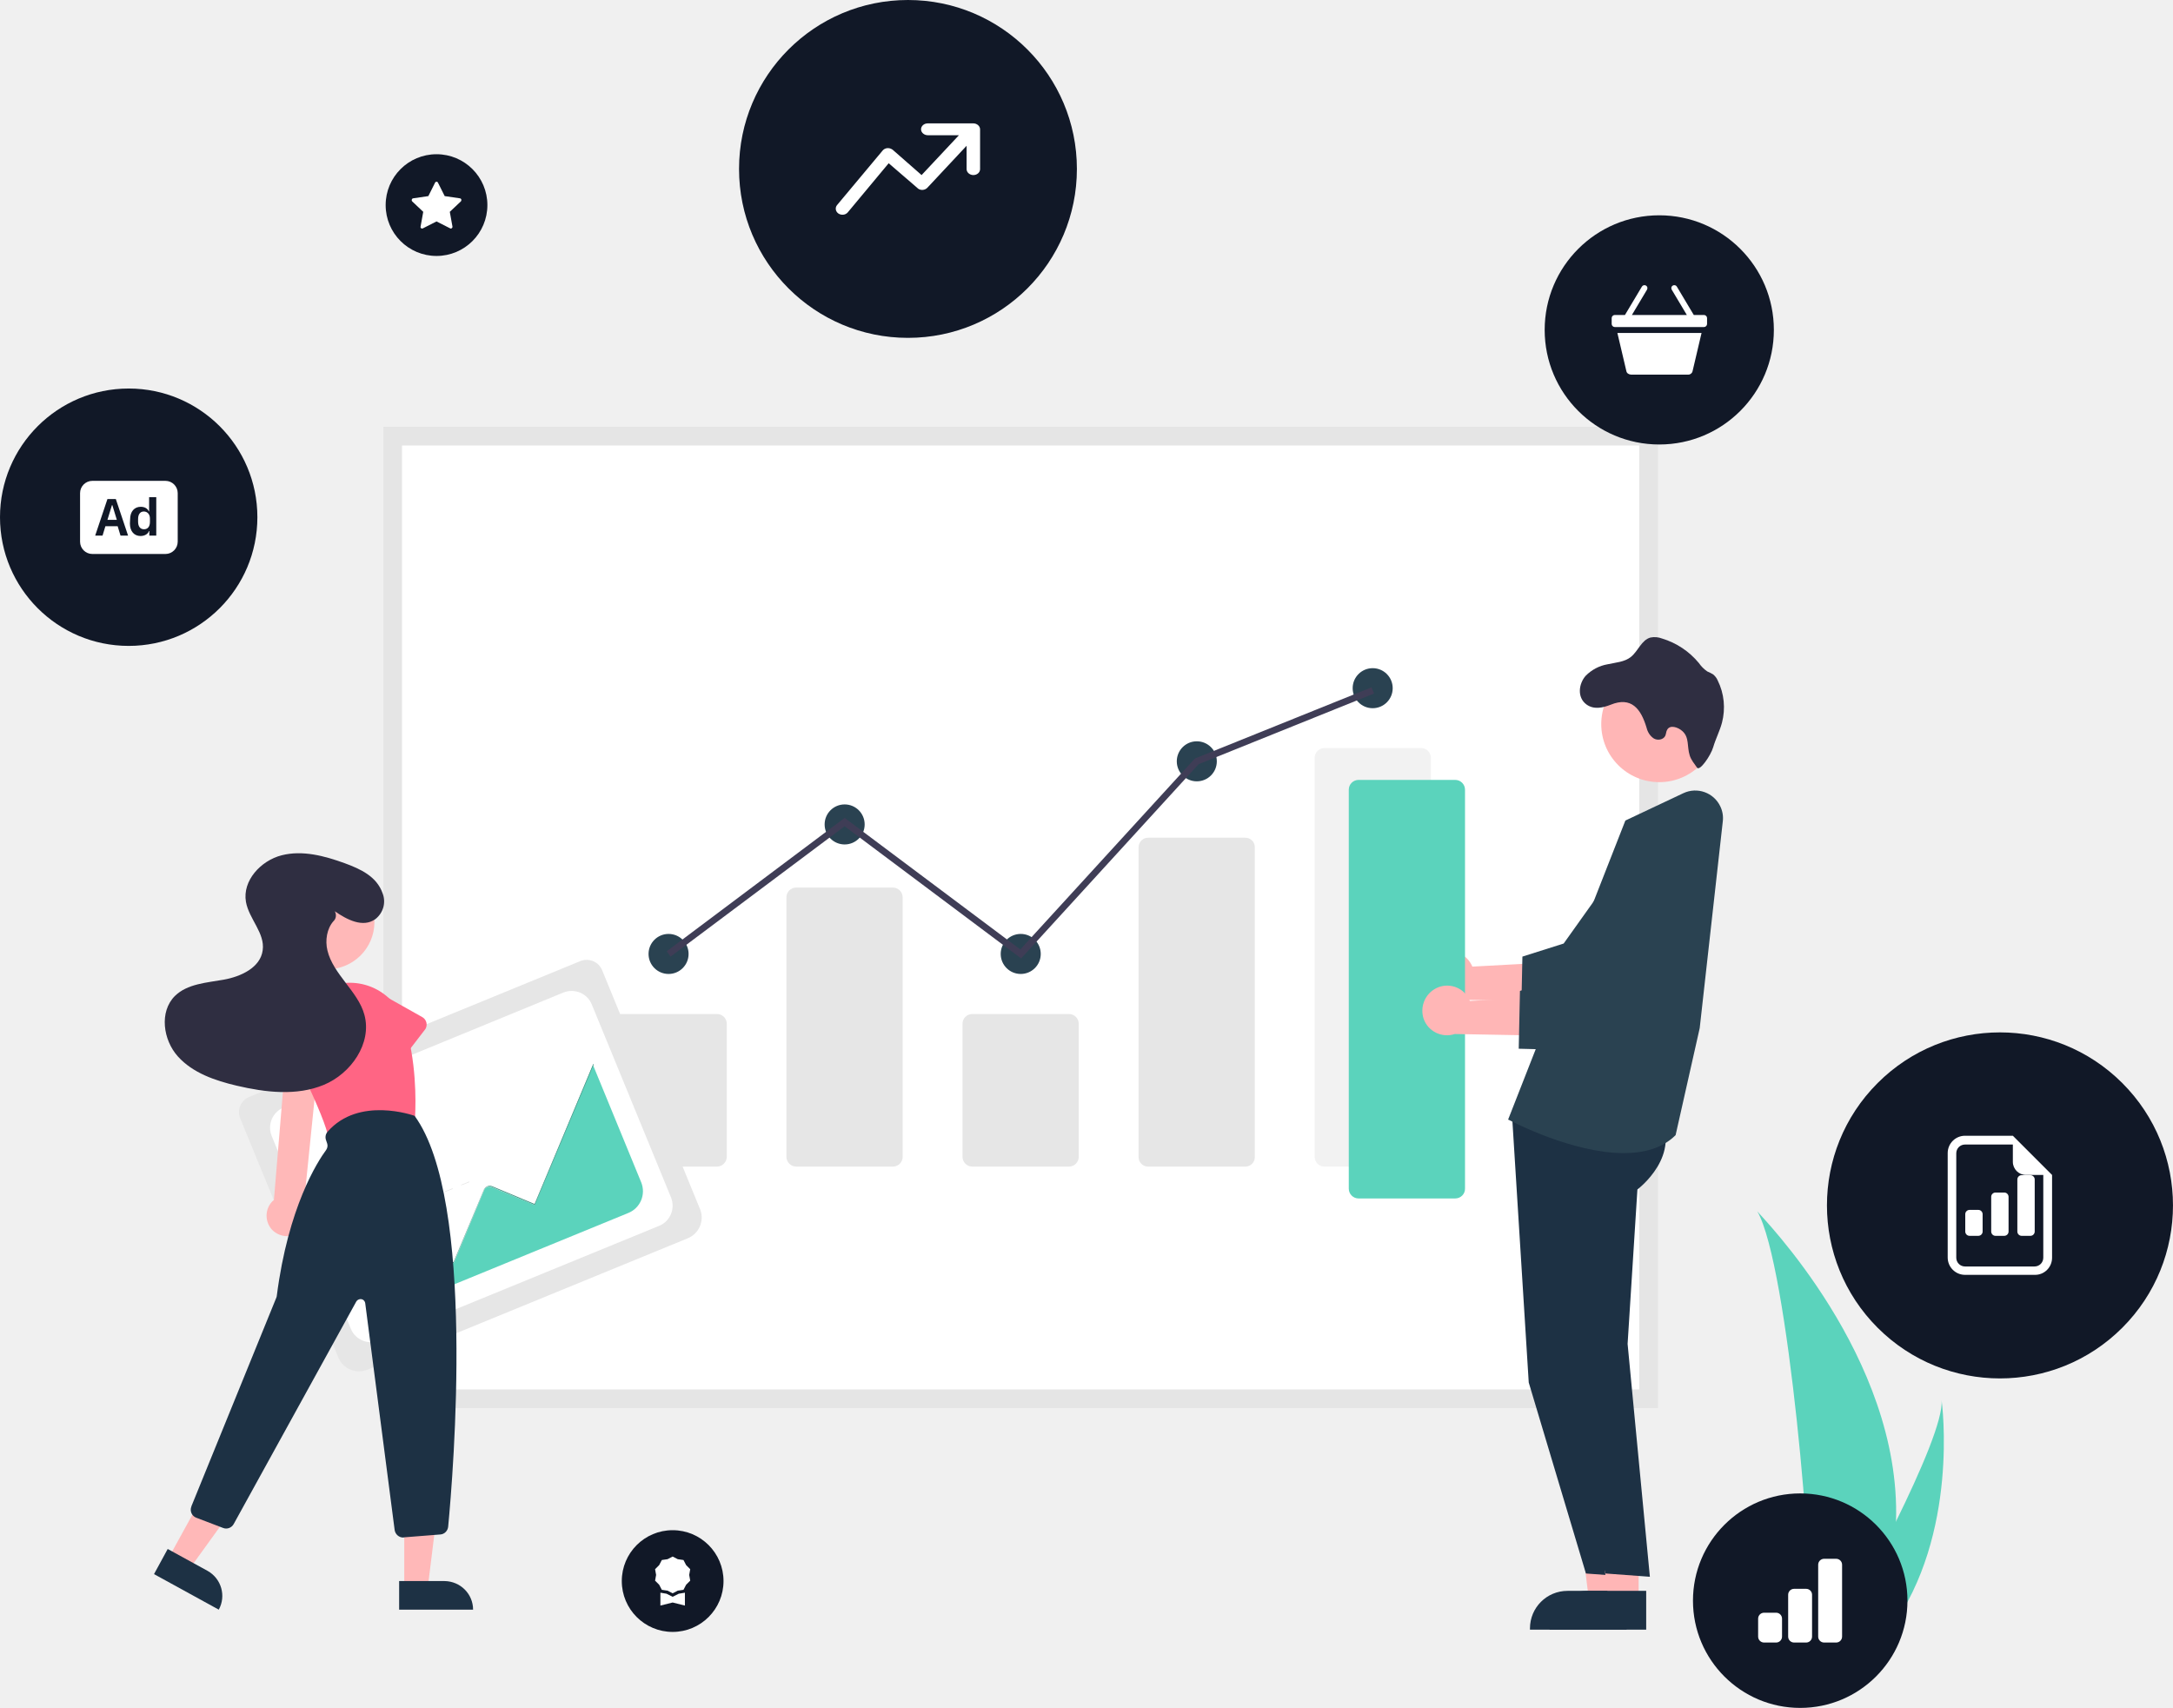
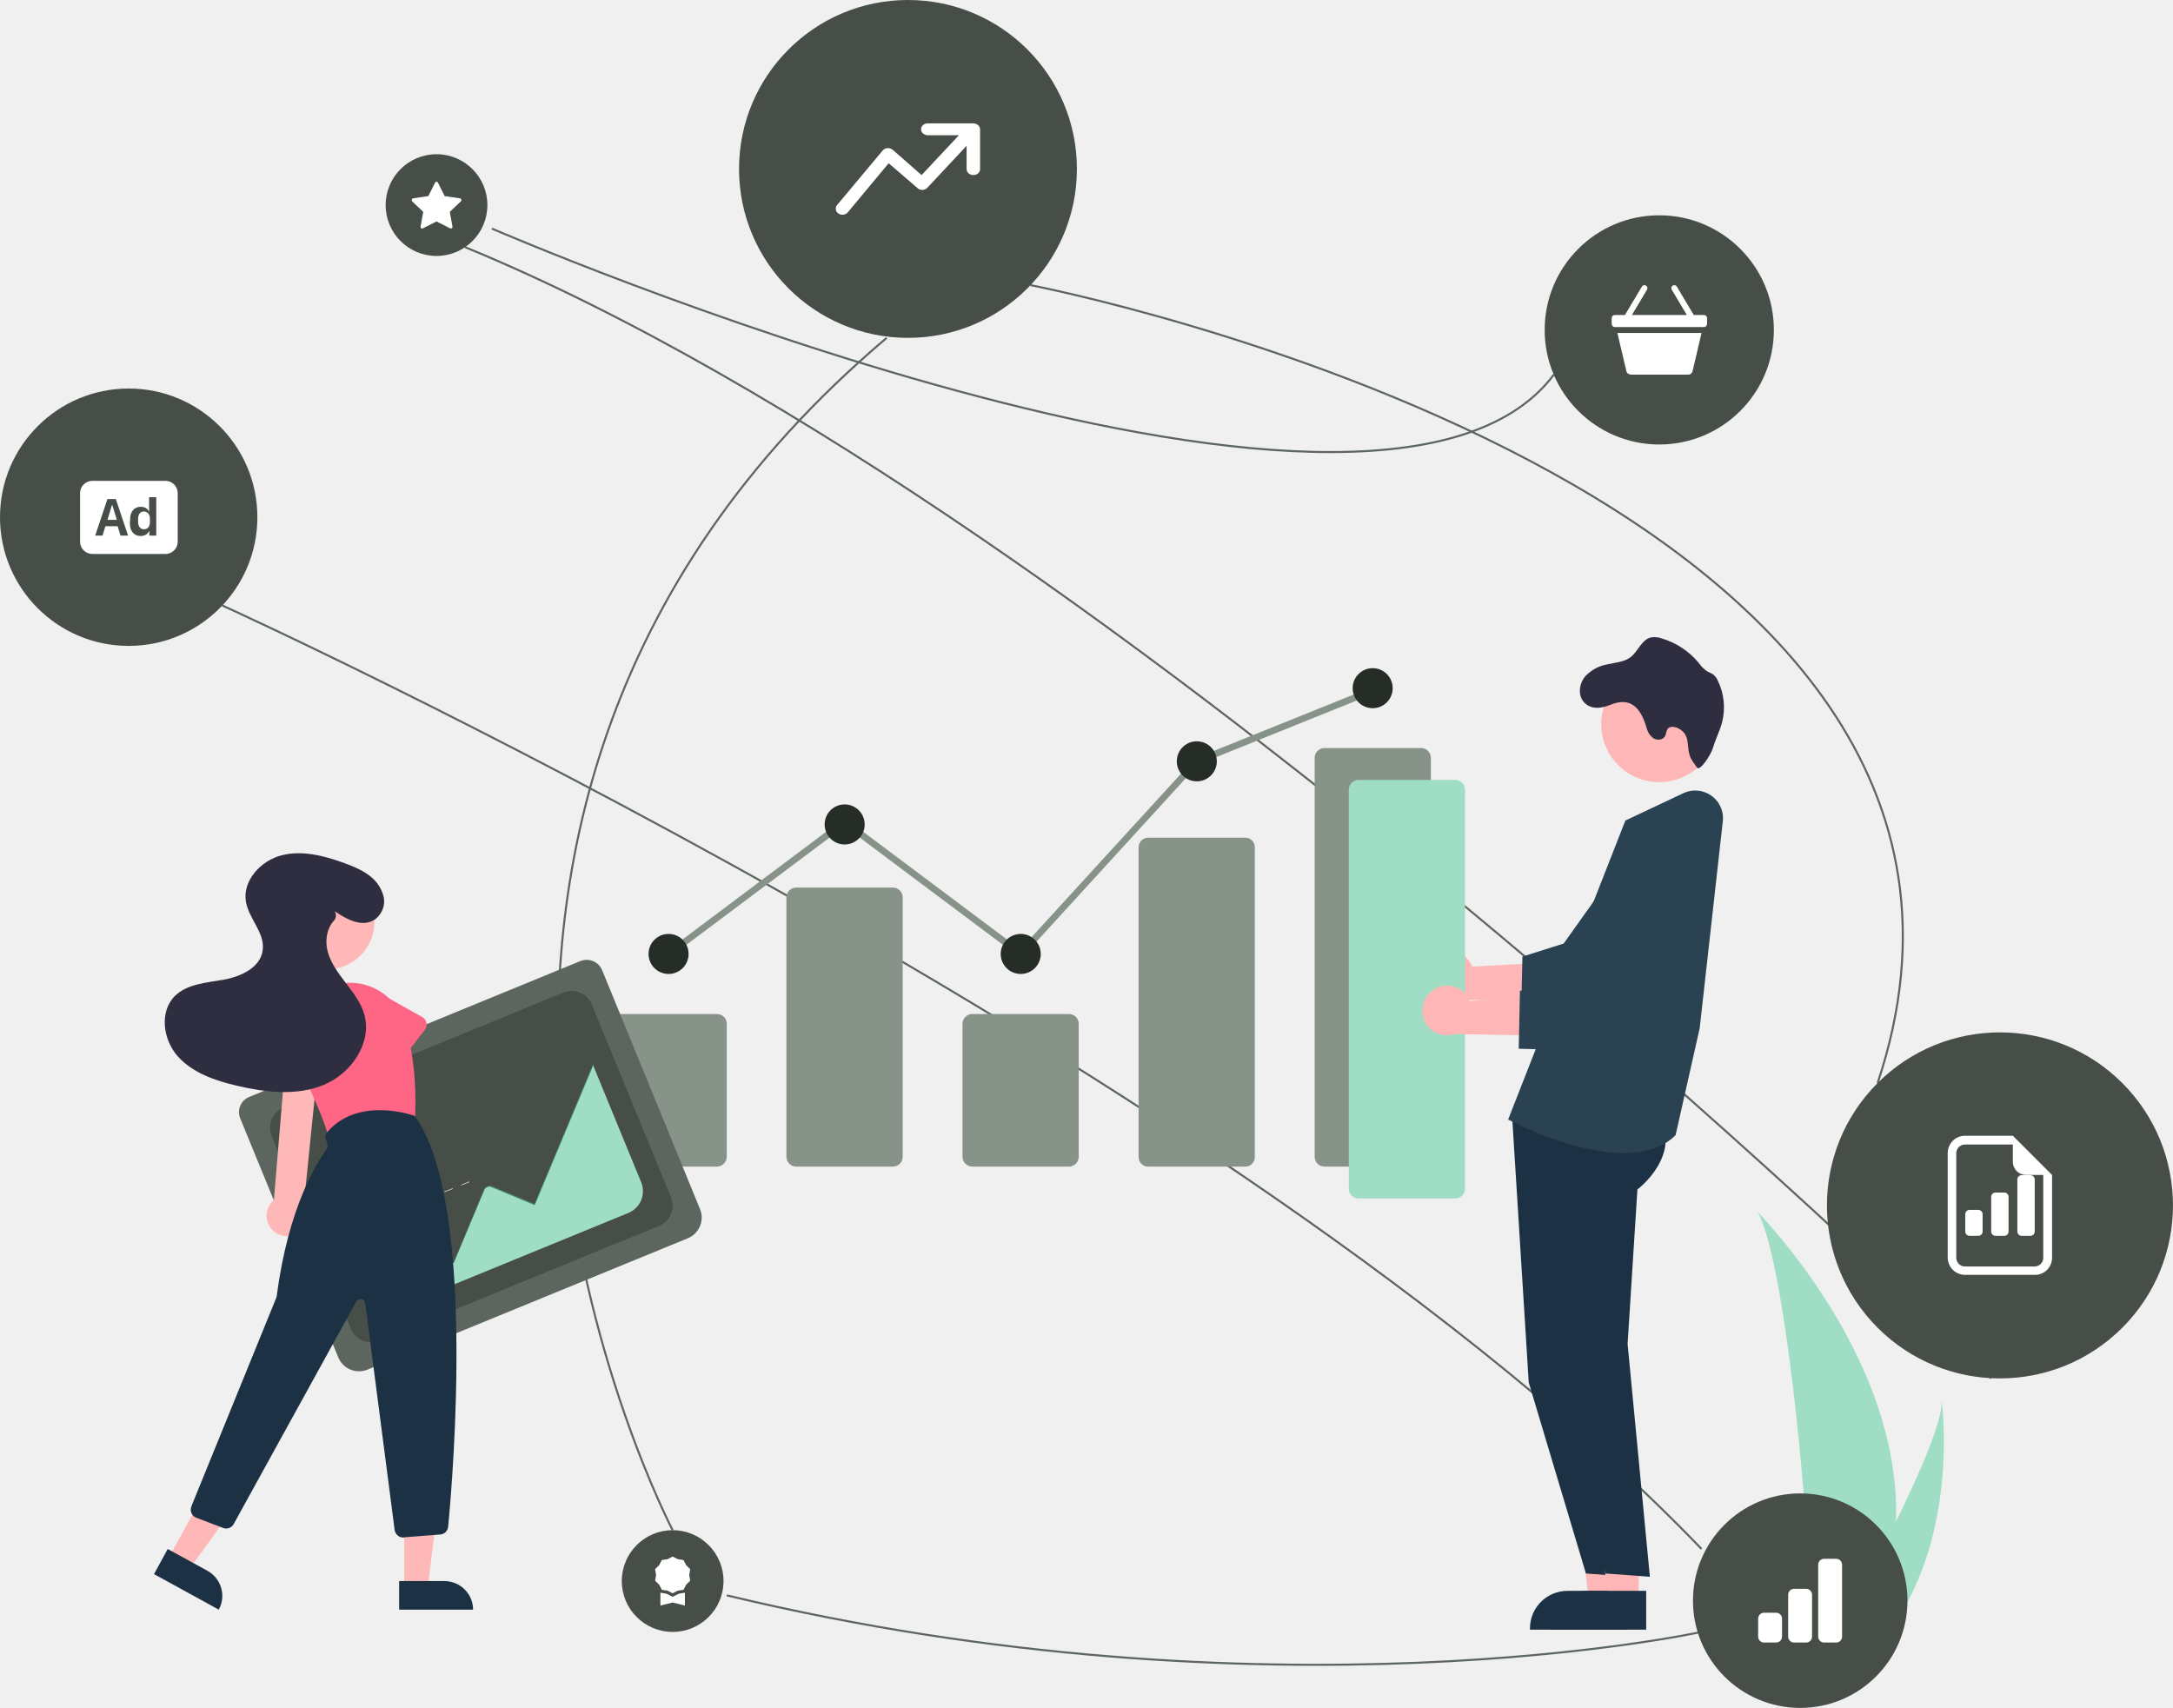
- <svg xmlns="http://www.w3.org/2000/svg" version="1.1" id="Warstwa_1" x="0px" y="0px" viewBox="0 0 1063.8 836.1" style="enable-background:new 0 0 1063.8 836.1;" xml:space="preserve">
+ <svg xmlns="http://www.w3.org/2000/svg" version="1.1" x="0px" y="0px" viewBox="0 0 1063.8 836.1" style="enable-background:new 0 0 1063.8 836.1;" xml:space="preserve">
  <style type="text/css">
- 	.st0{fill:#5BD3BC;}
- 	.st1{fill:#FFFFFF;}
- 	.st2{fill:#E5E5E5;}
- 	.st3{fill:#E6E6E6;}
- 	.st4{fill:#F2F2F2;}
+ 	.st0{fill:none;stroke:#5D665E;stroke-miterlimit:10;}
+ 	.st1{fill:#9FDDC4;}
+ 	.st2{fill:#879388;}
+ 	.st3{fill:#FFB6B6;}
+ 	.st4{fill:#1D3144;}
	.st5{fill:#2A4251;}
- 	.st6{fill:#3F3D56;}
- 	.st7{fill:#FFB6B6;}
- 	.st8{fill:#1D3144;}
- 	.st9{fill:#2F2E41;}
+ 	.st6{fill:#2F2E41;}
+ 	.st7{fill:#5D665E;}
+ 	.st8{fill:#464E47;}
+ 	.st9{fill:#E6E6E6;}
	.st10{fill:#419383;}
- 	.st11{fill:#FFB8B8;}
- 	.st12{fill:#FF6584;}
- 	.st13{fill:#111827;}
- 	.st14{fill-rule:evenodd;clip-rule:evenodd;fill:#FFFFFF;stroke:#FFFFFF;stroke-miterlimit:10;}
+ 	.st11{fill:#3F3D56;}
+ 	.st12{fill:#FFB8B8;}
+ 	.st13{fill:#FF6584;}
+ 	.st14{fill:#262D27;}
+ 	.st15{fill-rule:evenodd;clip-rule:evenodd;fill:#FFFFFF;stroke:#FFFFFF;stroke-miterlimit:10;}
+ 	.st16{fill:#FFFFFF;}
</style>
-   <g id="f2e283ea-0459-447a-9b0b-c99a7bb735de">
-     <path id="e7a552b9-89f6-403f-a662-c184ed590622" class="st0" d="M928.2,744.7c-0.5,17.8-3.5,35.5-8.9,52.4   c-0.1,0.4-0.3,0.8-0.4,1.2h-33.1c0-0.4,0.1-0.7,0.1-1.2c2.2-25.3-10.4-177.8-25.6-204.1C861.8,595.2,930.8,664.2,928.2,744.7z" />
-     <path id="b08f6207-3c71-42fa-8723-265175c281aa" class="st0" d="M925.7,797.2c-0.3,0.4-0.6,0.8-0.9,1.2H900   c0.2-0.3,0.4-0.7,0.7-1.2c4.1-7.4,16.2-29.5,27.5-52.4c12.1-24.6,23.2-50.2,22.3-59.5C950.8,687.4,959.1,751,925.7,797.2z" />
-     <path class="st1" d="M811.8,689.4H187.6V208.9h624.2L811.8,689.4L811.8,689.4z" />
-     <path class="st2" d="M811.8,689.4H187.6V208.9h624.2L811.8,689.4L811.8,689.4z M196.8,680.2h605.7V218.1H196.8V680.2z" />
-     <path class="st3" d="M351,571.1h-47.3c-2.7,0-4.8-2.2-4.8-4.8v-65.1c0-2.7,2.2-4.8,4.8-4.8H351c2.7,0,4.8,2.2,4.8,4.8v65.1   C355.8,568.9,353.6,571.1,351,571.1z" />
-     <path class="st3" d="M437.1,571.1h-47.3c-2.7,0-4.8-2.2-4.8-4.8v-127c0-2.7,2.2-4.8,4.8-4.8h47.3c2.7,0,4.8,2.2,4.8,4.8v126.9   C442,568.9,439.8,571.1,437.1,571.1z" />
-     <path class="st3" d="M523.3,571.1H476c-2.7,0-4.8-2.2-4.8-4.8v-65.1c0-2.7,2.2-4.8,4.8-4.8h47.3c2.7,0,4.8,2.2,4.8,4.8v65.1   C528.1,568.9,526,571.1,523.3,571.1z" />
-     <path class="st3" d="M609.5,571.1h-47.3c-2.6,0.1-4.8-2-4.8-4.6V414.7c0.1-2.6,2.2-4.7,4.8-4.6h47.3c2.6-0.1,4.8,2,4.8,4.6v151.8   C614.3,569.1,612.1,571.2,609.5,571.1z" />
-     <path class="st4" d="M695.7,571.1h-47.3c-2.7,0-4.8-2.2-4.8-4.8V371c0-2.7,2.2-4.8,4.8-4.8h47.3c2.7,0,4.8,2.2,4.8,4.8v195.2   C700.5,568.9,698.3,571.1,695.7,571.1z" />
-     <circle class="st5" cx="327.3" cy="467" r="9.8" />
-     <circle class="st5" cx="413.5" cy="403.6" r="9.8" />
-     <circle class="st5" cx="499.7" cy="467" r="9.8" />
-     <circle class="st5" cx="585.9" cy="372.7" r="9.8" />
-     <circle class="st5" cx="672" cy="336.9" r="9.8" />
-     <polygon class="st6" points="499.9,469.2 413.5,404.5 328.3,468.3 326.4,465.7 413.5,400.4 499.5,464.8 584.9,371.4 585.3,371.2    671.4,336.5 672.7,339.5 586.8,374.1  " />
-     <polygon class="st7" points="792.6,783.6 777.9,783.6 770.9,727 792.6,727  " />
-     <path class="st8" d="M796.3,797.8H749v-0.6c0-10.2,8.2-18.4,18.4-18.4l0,0h28.9L796.3,797.8z" />
-     <path class="st8" d="M740.1,544l8.3,132.8l28,93.5l21.7,1.6l-10.9-114l4.8-75.6c0,0,22.6-16.9,10.1-37.2L740.1,544z" />
-     <polygon class="st7" points="802.2,783.6 787.5,783.6 780.5,727 802.2,727  " />
-     <path class="st8" d="M805.9,797.8h-47.3v-0.6c0-10.2,8.2-18.4,18.4-18.4l0,0h28.9L805.9,797.8z" />
-     <path class="st8" d="M749.7,544l8.3,132.8l28,93.5l21.7,1.6l-10.9-114l4.8-75.6c0,0,22.6-16.9,10.1-37.2L749.7,544z" />
-     <path class="st5" d="M794.9,564.5c-25,0-54.4-15.3-56.1-16.2l-0.5-0.2l57.4-146.4l28.4-13.4c6.8-3.2,14.9-0.3,18.1,6.5   c1.1,2.3,1.5,4.8,1.2,7.3l-11.3,101.2l-11.8,52.4l-0.1,0.1C813.7,562.2,804.6,564.5,794.9,564.5z" />
-     <path class="st7" d="M703.2,467.6c5.6-3.6,13.1-1.9,16.6,3.7c0.4,0.6,0.7,1.2,1,1.9l42.7-2.3l-11.2,19.2l-38.9-0.7   c-6.3,2.1-13.2-1.3-15.3-7.6C696.4,476.4,698.5,470.6,703.2,467.6L703.2,467.6z" />
-     <path class="st5" d="M787.5,497.7l-42.8-1.1l0.6-28.3l20.2-6.4l33.2-46.6c6.9-9.6,20.2-11.9,29.9-5c9.6,6.9,11.9,20.2,5,29.9   c-0.2,0.3-0.5,0.6-0.7,1L787.5,497.7z" />
-     <circle class="st7" cx="812.3" cy="354.5" r="28.4" />
-     <path class="st9" d="M776.3,330.8c2.9-2.9,6.6-4.9,10.7-5.6c4-0.9,8.3-1.1,11.4-3.6c3.6-2.9,5.2-8.3,9.6-9.5   c1.9-0.4,3.9-0.2,5.7,0.5c7,2.1,13.3,6.3,18,12c1.1,1.6,2.5,3,4.1,4.1c1,0.4,1.9,0.9,2.8,1.4c1,0.8,1.8,1.8,2.3,3   c3.2,6.4,3.9,13.8,2.1,20.7c-1.1,4.1-3.1,7.9-4.3,12s-6.6,11.9-7.9,10c-1.3-1.9-2.9-3.7-3.6-6c-1.4-4.4-0.1-8.8-3.6-11.9   c-2.1-1.9-6-3.2-7.4-0.7c-0.6,0.9-0.5,2.1-1,3.1c-1,1.9-3.8,2.3-5.6,1.2c-1.8-1.2-3-3.1-3.5-5.2c-2.8-9.4-7.5-15.4-17.6-11.3   c-3.8,1.5-8.2,2.5-11.8-0.1C771.9,341.4,772.9,334.6,776.3,330.8z" />
-     <path class="st0" d="M712.4,586.7h-47.3c-2.7,0-4.8-2.2-4.8-4.8V386.6c0-2.7,2.2-4.8,4.8-4.8h47.3c2.7,0,4.8,2.2,4.8,4.8v195.2   C717.3,584.5,715.1,586.7,712.4,586.7z" />
-     <path class="st7" d="M702,484.4c5.6-3.6,13.1-1.9,16.6,3.7c0.4,0.6,0.7,1.2,1,1.9l42.7-2.3l-11.2,19.2l-38.9-0.7   c-6.3,2.1-13.2-1.3-15.3-7.6C695.2,493.2,697.3,487.4,702,484.4L702,484.4z" />
-     <path class="st5" d="M786.3,514.5l-42.8-1.1l0.6-28.3l20.2-6.4l33.2-46.6c6.9-9.6,20.2-11.9,29.9-5c9.6,6.9,11.9,20.2,5,29.9   c-0.2,0.3-0.5,0.6-0.7,1L786.3,514.5z" />
-     <path class="st3" d="M336.7,606.2l-156.8,64.3c-5.6,2.3-12-0.4-14.3-6l-48-117c-1.7-4.1,0.3-8.8,4.4-10.5l162.1-66.5   c4.2-1.7,9,0.3,10.7,4.5l47.9,116.9C345,597.5,342.3,603.9,336.7,606.2z" />
-     <path class="st1" d="M185.6,656.3l137.1-56.2c5.4-2.2,8-8.4,5.8-13.9l0,0l-38.8-94.5c-2.2-5.4-8.4-8-13.9-5.8l0,0l-137,56.3   c-5.4,2.2-8,8.4-5.8,13.9l0,0l38.8,94.5C174,655.9,180.2,658.5,185.6,656.3z" />
-     <path class="st3" d="M229.8,578.7l-4,1.6l-0.1-0.3l4-1.6L229.8,578.7z M221.7,582l-4,1.6l-0.1-0.3l4-1.6L221.7,582z M213.7,585.3   l-4,1.6l-0.1-0.3l4-1.6L213.7,585.3z M205.7,588.5l-4,1.6l-0.1-0.3l4-1.6L205.7,588.5z M197.7,591.8l-4,1.6l-0.1-0.3l4-1.6   L197.7,591.8z M189.7,595.1l-4,1.6l-0.1-0.3l4-1.6L189.7,595.1z M181.6,598.4l-4,1.6l-0.1-0.3l4-1.6L181.6,598.4z M173.6,601.7   l-4,1.6l-0.1-0.3l4-1.6L173.6,601.7z" />
-     <rect x="163.4" y="605.2" transform="matrix(0.9252 -0.3795 0.3795 0.9252 -217.4448 107.7257)" class="st3" width="2.2" height="0.4" />
-     <rect x="200.4" y="607.2" transform="matrix(0.9252 -0.3795 0.3795 0.9252 -215.4407 121.9042)" class="st3" width="2.2" height="0.4" />
-     <path class="st3" d="M196.4,609.6l-4.1,1.7l-0.1-0.3l4.1-1.7L196.4,609.6z M188.2,613l-4.1,1.7l-0.1-0.3l4.1-1.7L188.2,613z    M179.9,616.4l-4.1,1.7l-0.1-0.3l4.1-1.7L179.9,616.4z" />
-     <rect x="169.5" y="619.8" transform="matrix(0.9252 -0.3795 0.3795 0.9252 -222.5297 111.118)" class="st3" width="2.2" height="0.4" />
-     <rect x="210.7" y="632.5" transform="matrix(0.9252 -0.3795 0.3795 0.9252 -224.2662 127.7162)" class="st3" width="2.2" height="0.4" />
-     <path class="st3" d="M206.8,634.8l-4.1,1.7l-0.1-0.3l4.1-1.7L206.8,634.8z M198.5,638.2l-4.1,1.7l-0.1-0.3l4.1-1.7L198.5,638.2z    M190.3,641.6l-4.1,1.7l-0.1-0.3l4.1-1.7L190.3,641.6z" />
-     <rect x="179.8" y="645.2" transform="matrix(0.9252 -0.3795 0.3795 0.9252 -231.398 116.9408)" class="st3" width="2.2" height="0.4" />
-     <path class="st0" d="M191.5,641.4l116.1-47.6c5.9-2.4,8.7-9.1,6.3-15l-23.5-57.2l-0.2,0.1l-28.5,68.2l-21.1-8.8   c-0.8-0.3-1.7-0.3-2.4,0.2c-0.6,0.3-1,0.8-1.2,1.4l-14.9,35.7l-15.5-6.5c-1.4-0.6-3,0.1-3.6,1.5l0,0   C202.8,613.6,193.2,637,191.5,641.4z" />
-     <path class="st10" d="M191.1,642l-0.3-0.1l12-28.6c0.7-1.6,2.5-2.3,4-1.7l15.2,6.3l14.9-35.5c0.7-1.6,2.5-2.3,4-1.7l20.8,8.7   l28.7-68.5l0.3,0.1l-28.9,68.9l-21.2-8.9c-1.4-0.6-3,0.1-3.6,1.5l0,0l-15,35.9l-15.4-6.5c-1.4-0.6-3,0.1-3.6,1.5L191.1,642z" />
-     <circle class="st6" cx="202.5" cy="606.9" r="2.5" />
-     <path class="st11" d="M145.2,604.1c5-2.5,7-8.5,4.5-13.5c-0.3-0.5-0.6-1-0.9-1.5l7.5-73.8h-16.2l-6,72.1c-4.3,3.6-4.8,10-1.2,14.3   C135.9,605.1,141,606.2,145.2,604.1L145.2,604.1z" />
-     <circle class="st11" cx="160.2" cy="451.4" r="23.1" />
-     <path class="st12" d="M164.5,558.2c-1.9,0-3.6-1.3-4.1-3.1c-1.8-6.7-6.7-18.1-14.3-33.8c-6.8-13.9-1-30.6,12.9-37.4   c1-0.5,1.9-0.9,3-1.2l0,0c14.6-5.1,30.5,2.5,35.7,17.1c0.1,0.3,0.2,0.5,0.3,0.8c5.9,18.6,5.6,38.4,5.2,46.1   c-0.1,1.9-1.5,3.5-3.3,3.9l-34.4,7.5C165.2,558.1,164.8,558.2,164.5,558.2z" />
-     <polygon class="st11" points="197.9,777.3 209.4,777.3 214.9,732.9 197.9,732.9  " />
-     <path class="st8" d="M231.6,788h-36.2l0,0v-14l0,0h22.2C225.4,774.1,231.6,780.3,231.6,788L231.6,788L231.6,788L231.6,788z" />
-     <polygon class="st11" points="82.7,762.4 92.8,768 119,731.7 104.1,723.5  " />
-     <path class="st8" d="M107.1,788l-31.7-17.4l0,0l6.7-12.3l0,0l19.5,10.7C108.4,772.8,110.8,781.3,107.1,788L107.1,788L107.1,788z" />
-     <path class="st8" d="M197.4,752.7c-2.1,0-3.9-1.6-4.2-3.7l-14.4-111c-0.2-1.3-1.3-2.2-2.6-2c-0.7,0.1-1.4,0.5-1.8,1.2l-60,108.9   c-1,1.8-3.2,2.7-5.2,1.9l-13.1-5c-2.2-0.8-3.3-3.3-2.4-5.5v-0.1l41.6-102.2c0.1-0.3,0.2-0.5,0.2-0.8c5.6-43.6,20-65.8,24.2-71.5   c0.6-0.9,0.8-2,0.5-3l-0.6-1.8c-0.5-1.4-0.2-3,0.8-4.1c15.3-17.5,42.1-7.9,42.4-7.8h0.1l0.1,0.1c30,41.1,18.9,174.7,16.4,201.1   c-0.2,2-1.8,3.7-3.9,3.8l-17.7,1.4C197.6,752.7,197.5,752.7,197.4,752.7z" />
-     <path class="st12" d="M208,504.1L195,521c-1.4,1.8-4.1,2.2-5.9,0.8c-0.2-0.1-0.3-0.3-0.5-0.4l-14.8-15.3c-5.1-4-6-11.4-2-16.5   s11.3-6,16.4-2.1l18.5,10.4c2,1.1,2.8,3.7,1.6,5.8C208.2,503.8,208.1,504,208,504.1L208,504.1z" />
-     <path class="st9" d="M163.9,446.1c5.9,4.1,13.7,8.2,19.8,3.9c3.9-3,5.4-8.1,3.6-12.7c-2.9-8.3-10.9-11.9-18.5-14.7   c-9.9-3.6-20.7-6.5-30.9-3.9s-19.3,12.4-17.5,22.8c1.5,8.4,9.4,15.3,8.2,23.7c-1.1,8.5-10.7,12.9-19.1,14.4s-17.8,2-23.9,8   c-7.7,7.7-5.8,21.5,1.5,29.6s18.2,11.8,28.8,14.3c14.1,3.3,29.3,5.1,42.6-0.4c13.3-5.5,23.7-20.3,19.9-34.3   c-1.6-5.9-5.5-10.8-9.2-15.7s-7.5-9.9-8.9-15.8c-1.2-4.9-0.3-10.7,3-14.4C164.6,449.7,164.8,447.7,163.9,446.1L163.9,446.1z" />
+   <g id="Warstwa_2">
+     <path class="st0" d="M108.8,296.4c0,0,498,226,724.2,461.9" />
+     <path class="st0" d="M833,798.9c0,0-210.8,46.2-477.2-17.9" />
+     <path class="st0" d="M329.3,749.1c0,0-180.1-343.2,104.8-583.7" />
+     <path class="st0" d="M504.5,139.6c0,0,512.2,98.3,414.7,390.6" />
+     <path class="st0" d="M974.8,674.8c0,0-426.4-422.1-747.1-553.8" />
+     <path class="st0" d="M240.8,111.9c0,0,432.8,187.6,519.9,71.5" />
  </g>
-   <g id="Warstwa_2_1_">
-     <circle class="st13" cx="812.3" cy="161.5" r="56.1" />
-     <circle class="st13" cx="444.5" cy="82.7" r="82.7" />
-     <ellipse transform="matrix(0.7071 -0.7071 0.7071 0.7071 -130.492 865.1645)" class="st13" cx="979.1" cy="590.1" rx="84.7" ry="84.7" />
-     <circle class="st13" cx="881.3" cy="783.6" r="52.5" />
-     <circle class="st13" cx="63" cy="253.2" r="63" />
-     <circle class="st13" cx="213.7" cy="100.4" r="24.9" />
-     <circle class="st13" cx="329.3" cy="774" r="24.9" />
-     <path class="st14" d="M451.4,63.3c0-1.3,1.2-2.4,2.8-2.4h22.3c1.5,0,2.8,1.1,2.8,2.4v19.5c0,1.3-1.2,2.4-2.8,2.4   c-1.5,0-2.8-1.1-2.8-2.4V70.1l-20.1,21.5c-1,1-2.7,1.2-3.9,0.3c-0.1-0.1-0.1-0.1-0.2-0.2L435,79.2l-20.4,24.5   c-1,1.1-2.7,1.2-3.9,0.4c-1.1-0.8-1.4-2.2-0.6-3.3L432.5,74c0.9-1.1,2.6-1.3,3.9-0.5c0.1,0.1,0.2,0.2,0.3,0.2l14.5,12.7l19.4-20.7   h-16.4C452.7,65.7,451.4,64.6,451.4,63.3z" />
-     <path class="st1" d="M860.7,792.4c0-1.6,1.3-2.9,2.9-2.9h5.9c1.6,0,2.9,1.3,2.9,2.9v8.8c0,1.6-1.3,2.9-2.9,2.9h-5.9   c-1.6,0-2.9-1.3-2.9-2.9V792.4z M875.4,780.7c0-1.6,1.3-2.9,2.9-2.9h5.9c1.6,0,2.9,1.3,2.9,2.9v20.5c0,1.6-1.3,2.9-2.9,2.9h-5.9   c-1.6,0-2.9-1.3-2.9-2.9V780.7z M890.1,766c0-1.6,1.3-2.9,2.9-2.9h5.9c1.6,0,2.9,1.3,2.9,2.9v35.2c0,1.6-1.3,2.9-2.9,2.9H893   c-1.6,0-2.9-1.3-2.9-2.9V766z" />
-     <path class="st1" d="M207,111.8c-0.6,0.3-1.3-0.2-1.1-0.9l1.3-7.2l-5.4-5.1c-0.5-0.5-0.2-1.4,0.4-1.5l7.5-1.1l3.3-6.6   c0.3-0.6,1.1-0.6,1.4,0l3.3,6.6l7.5,1.1c0.7,0.1,0.9,1,0.4,1.5l-5.4,5.1l1.3,7.2c0.1,0.7-0.6,1.2-1.1,0.9l-6.7-3.4L207,111.8   L207,111.8z" />
-     <g>
-       <path class="st1" d="M329.3,762l2.5,1.3l2.8,0.4l1.3,2.5l2,2l-0.5,2.8l0.5,2.8l-2,2l-1.3,2.5l-2.8,0.4l-2.5,1.3l-2.5-1.3l-2.8-0.4    l-1.3-2.5l-2-2l0.5-2.8l-0.5-2.8l2-2l1.3-2.5l2.8-0.4L329.3,762z" />
-       <path class="st1" d="M323.3,779.7v6.3l6-1.5l6,1.5v-6.3l-3,0.5l-3,1.5l-3-1.5L323.3,779.7z" />
+   <g id="Warstwa_1">
+     <g id="f2e283ea-0459-447a-9b0b-c99a7bb735de">
+       <path id="e7a552b9-89f6-403f-a662-c184ed590622" class="st1" d="M928.2,744.7c-0.5,17.8-3.5,35.5-8.9,52.4    c-0.1,0.4-0.3,0.8-0.4,1.2h-33.1c0-0.4,0.1-0.7,0.1-1.2c2.2-25.3-10.4-177.8-25.6-204.1C861.8,595.2,930.8,664.2,928.2,744.7z" />
+       <path id="b08f6207-3c71-42fa-8723-265175c281aa" class="st1" d="M925.7,797.2c-0.3,0.4-0.6,0.8-0.9,1.2H900    c0.2-0.3,0.4-0.7,0.7-1.2c4.1-7.4,16.2-29.5,27.5-52.4c12.1-24.6,23.2-50.2,22.3-59.5C950.8,687.4,959.1,751,925.7,797.2z" />
+       <path class="st2" d="M351,571.1h-47.3c-2.7,0-4.8-2.2-4.8-4.8v-65.1c0-2.7,2.2-4.8,4.8-4.8H351c2.7,0,4.8,2.2,4.8,4.8v65.1    C355.8,568.9,353.6,571.1,351,571.1z" />
+       <path class="st2" d="M437.1,571.1h-47.3c-2.7,0-4.8-2.2-4.8-4.8v-127c0-2.7,2.2-4.8,4.8-4.8h47.3c2.7,0,4.8,2.2,4.8,4.8v126.9    C442,568.9,439.8,571.1,437.1,571.1z" />
+       <path class="st2" d="M523.3,571.1H476c-2.7,0-4.8-2.2-4.8-4.8v-65.1c0-2.7,2.2-4.8,4.8-4.8h47.3c2.7,0,4.8,2.2,4.8,4.8v65.1    C528.1,568.9,526,571.1,523.3,571.1z" />
+       <path class="st2" d="M609.5,571.1h-47.3c-2.6,0.1-4.8-2-4.8-4.6V414.7c0.1-2.6,2.2-4.7,4.8-4.6h47.3c2.6-0.1,4.8,2,4.8,4.6v151.8    C614.3,569.1,612.1,571.2,609.5,571.1z" />
+       <path class="st2" d="M695.7,571.1h-47.3c-2.7,0-4.8-2.2-4.8-4.8V371c0-2.7,2.2-4.8,4.8-4.8h47.3c2.7,0,4.8,2.2,4.8,4.8v195.2    C700.5,568.9,698.3,571.1,695.7,571.1z" />
+       <polygon class="st2" points="499.9,469.2 413.5,404.5 328.3,468.3 326.4,465.7 413.5,400.4 499.5,464.8 584.9,371.4 585.3,371.2     671.4,336.5 672.7,339.5 586.8,374.1   " />
+       <polygon class="st3" points="792.6,783.6 777.9,783.6 770.9,727 792.6,727   " />
+       <path class="st4" d="M796.3,797.8H749v-0.6c0-10.2,8.2-18.4,18.4-18.4l0,0h28.9L796.3,797.8z" />
+       <path class="st4" d="M740.1,544l8.3,132.8l28,93.5l21.7,1.6l-10.9-114l4.8-75.6c0,0,22.6-16.9,10.1-37.2L740.1,544z" />
+       <polygon class="st3" points="802.2,783.6 787.5,783.6 780.5,727 802.2,727   " />
+       <path class="st4" d="M805.9,797.8h-47.3v-0.6c0-10.2,8.2-18.4,18.4-18.4l0,0h28.9L805.9,797.8z" />
+       <path class="st4" d="M749.7,544l8.3,132.8l28,93.5l21.7,1.6l-10.9-114l4.8-75.6c0,0,22.6-16.9,10.1-37.2L749.7,544z" />
+       <path class="st5" d="M794.9,564.5c-25,0-54.4-15.3-56.1-16.2l-0.5-0.2l57.4-146.4l28.4-13.4c6.8-3.2,14.9-0.3,18.1,6.5    c1.1,2.3,1.5,4.8,1.2,7.3l-11.3,101.2l-11.8,52.4l-0.1,0.1C813.7,562.2,804.6,564.5,794.9,564.5z" />
+       <path class="st3" d="M703.2,467.6c5.6-3.6,13.1-1.9,16.6,3.7c0.4,0.6,0.7,1.2,1,1.9l42.7-2.3l-11.2,19.2l-38.9-0.7    c-6.3,2.1-13.2-1.3-15.3-7.6C696.4,476.4,698.5,470.6,703.2,467.6L703.2,467.6z" />
+       <path class="st5" d="M787.5,497.7l-42.8-1.1l0.6-28.3l20.2-6.4l33.2-46.6c6.9-9.6,20.2-11.9,29.9-5c9.6,6.9,11.9,20.2,5,29.9    c-0.2,0.3-0.5,0.6-0.7,1L787.5,497.7z" />
+       <circle class="st3" cx="812.3" cy="354.5" r="28.4" />
+       <path class="st6" d="M776.3,330.8c2.9-2.9,6.6-4.9,10.7-5.6c4-0.9,8.3-1.1,11.4-3.6c3.6-2.9,5.2-8.3,9.6-9.5    c1.9-0.4,3.9-0.2,5.7,0.5c7,2.1,13.3,6.3,18,12c1.1,1.6,2.5,3,4.1,4.1c1,0.4,1.9,0.9,2.8,1.4c1,0.8,1.8,1.8,2.3,3    c3.2,6.4,3.9,13.8,2.1,20.7c-1.1,4.1-3.1,7.9-4.3,12s-6.6,11.9-7.9,10c-1.3-1.9-2.9-3.7-3.6-6c-1.4-4.4-0.1-8.8-3.6-11.9    c-2.1-1.9-6-3.2-7.4-0.7c-0.6,0.9-0.5,2.1-1,3.1c-1,1.9-3.8,2.3-5.6,1.2c-1.8-1.2-3-3.1-3.5-5.2c-2.8-9.4-7.5-15.4-17.6-11.3    c-3.8,1.5-8.2,2.5-11.8-0.1C771.9,341.4,772.9,334.6,776.3,330.8z" />
+       <path class="st1" d="M712.4,586.7h-47.3c-2.7,0-4.8-2.2-4.8-4.8V386.6c0-2.7,2.2-4.8,4.8-4.8h47.3c2.7,0,4.8,2.2,4.8,4.8v195.2    C717.3,584.5,715.1,586.7,712.4,586.7z" />
+       <path class="st3" d="M702,484.4c5.6-3.6,13.1-1.9,16.6,3.7c0.4,0.6,0.7,1.2,1,1.9l42.7-2.3l-11.2,19.2l-38.9-0.7    c-6.3,2.1-13.2-1.3-15.3-7.6C695.2,493.2,697.3,487.4,702,484.4L702,484.4z" />
+       <path class="st5" d="M786.3,514.5l-42.8-1.1l0.6-28.3l20.2-6.4l33.2-46.6c6.9-9.6,20.2-11.9,29.9-5c9.6,6.9,11.9,20.2,5,29.9    c-0.2,0.3-0.5,0.6-0.7,1L786.3,514.5z" />
+       <path class="st7" d="M336.7,606.2l-156.8,64.3c-5.6,2.3-12-0.4-14.3-6l-48-117c-1.7-4.1,0.3-8.8,4.4-10.5l162.1-66.5    c4.2-1.7,9,0.3,10.7,4.5l47.9,116.9C345,597.5,342.3,603.9,336.7,606.2z" />
+       <path class="st8" d="M185.6,656.3l137.1-56.2c5.4-2.2,8-8.4,5.8-13.9l0,0l-38.8-94.5c-2.2-5.4-8.4-8-13.9-5.8l0,0l-137,56.3    c-5.4,2.2-8,8.4-5.8,13.9l0,0l38.8,94.5C174,655.9,180.2,658.5,185.6,656.3z" />
+       <path class="st9" d="M229.8,578.7l-4,1.6l-0.1-0.3l4-1.6L229.8,578.7z M221.7,582l-4,1.6l-0.1-0.3l4-1.6L221.7,582z M213.7,585.3    l-4,1.6l-0.1-0.3l4-1.6L213.7,585.3z M205.7,588.5l-4,1.6l-0.1-0.3l4-1.6L205.7,588.5z M197.7,591.8l-4,1.6l-0.1-0.3l4-1.6    L197.7,591.8z M189.7,595.1l-4,1.6l-0.1-0.3l4-1.6L189.7,595.1z M181.6,598.4l-4,1.6l-0.1-0.3l4-1.6L181.6,598.4z M173.6,601.7    l-4,1.6l-0.1-0.3l4-1.6L173.6,601.7z" />
+       <rect x="163.4" y="605.2" transform="matrix(0.9252 -0.3795 0.3795 0.9252 -217.4471 107.7165)" class="st9" width="2.2" height="0.4" />
+       <rect x="200.4" y="607.2" transform="matrix(0.9252 -0.3795 0.3795 0.9252 -215.4338 121.9048)" class="st9" width="2.2" height="0.4" />
+       <path class="st9" d="M196.4,609.6l-4.1,1.7l-0.1-0.3l4.1-1.7L196.4,609.6z M188.2,613l-4.1,1.7l-0.1-0.3l4.1-1.7L188.2,613z     M179.9,616.4l-4.1,1.7l-0.1-0.3l4.1-1.7L179.9,616.4z" />
+       <rect x="169.5" y="619.8" transform="matrix(0.9252 -0.3795 0.3795 0.9252 -222.5259 111.1223)" class="st9" width="2.2" height="0.4" />
+       <rect x="210.7" y="632.5" transform="matrix(0.9252 -0.3795 0.3795 0.9252 -224.2682 127.7091)" class="st9" width="2.2" height="0.4" />
+       <path class="st9" d="M206.8,634.8l-4.1,1.7l-0.1-0.3l4.1-1.7L206.8,634.8z M198.5,638.2l-4.1,1.7l-0.1-0.3l4.1-1.7L198.5,638.2z     M190.3,641.6l-4.1,1.7l-0.1-0.3l4.1-1.7L190.3,641.6z" />
+       <rect x="179.8" y="645.2" transform="matrix(0.9252 -0.3795 0.3795 0.9252 -231.3999 116.9325)" class="st9" width="2.2" height="0.4" />
+       <path class="st1" d="M191.5,641.4l116.1-47.6c5.9-2.4,8.7-9.1,6.3-15l-23.5-57.2l-0.2,0.1l-28.5,68.2l-21.1-8.8    c-0.8-0.3-1.7-0.3-2.4,0.2c-0.6,0.3-1,0.8-1.2,1.4l-14.9,35.7l-15.5-6.5c-1.4-0.6-3,0.1-3.6,1.5l0,0    C202.8,613.6,193.2,637,191.5,641.4z" />
+       <path class="st10" d="M191.1,642l-0.3-0.1l12-28.6c0.7-1.6,2.5-2.3,4-1.7l15.2,6.3l14.9-35.5c0.7-1.6,2.5-2.3,4-1.7l20.8,8.7    l28.7-68.5l0.3,0.1l-28.9,68.9l-21.2-8.9c-1.4-0.6-3,0.1-3.6,1.5l0,0l-15,35.9l-15.4-6.5c-1.4-0.6-3,0.1-3.6,1.5L191.1,642z" />
+       <circle class="st11" cx="202.5" cy="606.9" r="2.5" />
+       <path class="st12" d="M145.2,604.1c5-2.5,7-8.5,4.5-13.5c-0.3-0.5-0.6-1-0.9-1.5l7.5-73.8h-16.2l-6,72.1c-4.3,3.6-4.8,10-1.2,14.3    C135.9,605.1,141,606.2,145.2,604.1L145.2,604.1z" />
+       <circle class="st12" cx="160.2" cy="451.4" r="23.1" />
+       <path class="st13" d="M164.5,558.2c-1.9,0-3.6-1.3-4.1-3.1c-1.8-6.7-6.7-18.1-14.3-33.8c-6.8-13.9-1-30.6,12.9-37.4    c1-0.5,1.9-0.9,3-1.2l0,0c14.6-5.1,30.5,2.5,35.7,17.1c0.1,0.3,0.2,0.5,0.3,0.8c5.9,18.6,5.6,38.4,5.2,46.1    c-0.1,1.9-1.5,3.5-3.3,3.9l-34.4,7.5C165.2,558.1,164.8,558.2,164.5,558.2z" />
+       <polygon class="st12" points="197.9,777.3 209.4,777.3 214.9,732.9 197.9,732.9   " />
+       <path class="st4" d="M231.6,788h-36.2l0,0v-14l0,0h22.2C225.4,774.1,231.6,780.3,231.6,788L231.6,788L231.6,788L231.6,788z" />
+       <polygon class="st12" points="82.7,762.4 92.8,768 119,731.7 104.1,723.5   " />
+       <path class="st4" d="M107.1,788l-31.7-17.4l0,0l6.7-12.3l0,0l19.5,10.7C108.4,772.8,110.8,781.3,107.1,788L107.1,788L107.1,788z" />
+       <path class="st4" d="M197.4,752.7c-2.1,0-3.9-1.6-4.2-3.7l-14.4-111c-0.2-1.3-1.3-2.2-2.6-2c-0.7,0.1-1.4,0.5-1.8,1.2l-60,108.9    c-1,1.8-3.2,2.7-5.2,1.9l-13.1-5c-2.2-0.8-3.3-3.3-2.4-5.5v-0.1l41.6-102.2c0.1-0.3,0.2-0.5,0.2-0.8c5.6-43.6,20-65.8,24.2-71.5    c0.6-0.9,0.8-2,0.5-3l-0.6-1.8c-0.5-1.4-0.2-3,0.8-4.1c15.3-17.5,42.1-7.9,42.4-7.8h0.1l0.1,0.1c30,41.1,18.9,174.7,16.4,201.1    c-0.2,2-1.8,3.7-3.9,3.8l-17.7,1.4C197.6,752.7,197.5,752.7,197.4,752.7z" />
+       <path class="st13" d="M208,504.1L195,521c-1.4,1.8-4.1,2.2-5.9,0.8c-0.2-0.1-0.3-0.3-0.5-0.4l-14.8-15.3c-5.1-4-6-11.4-2-16.5    s11.3-6,16.4-2.1l18.5,10.4c2,1.1,2.8,3.7,1.6,5.8C208.2,503.8,208.1,504,208,504.1L208,504.1z" />
+       <path class="st6" d="M163.9,446.1c5.9,4.1,13.7,8.2,19.8,3.9c3.9-3,5.4-8.1,3.6-12.7c-2.9-8.3-10.9-11.9-18.5-14.7    c-9.9-3.6-20.7-6.5-30.9-3.9s-19.3,12.4-17.5,22.8c1.5,8.4,9.4,15.3,8.2,23.7c-1.1,8.5-10.7,12.9-19.1,14.4s-17.8,2-23.9,8    c-7.7,7.7-5.8,21.5,1.5,29.6s18.2,11.8,28.8,14.3c14.1,3.3,29.3,5.1,42.6-0.4c13.3-5.5,23.7-20.3,19.9-34.3    c-1.6-5.9-5.5-10.8-9.2-15.7s-7.5-9.9-8.9-15.8c-1.2-4.9-0.3-10.7,3-14.4C164.6,449.7,164.8,447.7,163.9,446.1L163.9,446.1z" />
+       <circle class="st14" cx="327.3" cy="467" r="9.8" />
+       <circle class="st14" cx="413.5" cy="403.6" r="9.8" />
+       <circle class="st14" cx="499.7" cy="467" r="9.8" />
+       <circle class="st14" cx="585.9" cy="372.7" r="9.8" />
+       <circle class="st14" cx="672" cy="336.9" r="9.8" />
    </g>
-     <path class="st1" d="M805.8,139.8c0.7,0.4,0.9,1.3,0.5,2l0,0l-7.4,12.4h26.9l-7.4-12.4c-0.4-0.7-0.2-1.6,0.5-2s1.6-0.2,2,0.5   l8.3,13.9h5c0.8,0,1.5,0.7,1.5,1.5v2.9c0,0.8-0.7,1.5-1.5,1.5h-43.7c-0.8,0-1.5-0.7-1.5-1.5v-2.9c0-0.8,0.7-1.5,1.5-1.5h5l8.3-13.9   C804.2,139.6,805.1,139.4,805.8,139.8L805.8,139.8L805.8,139.8z M796.2,181.7l-4.4-18.7H833l-4.4,18.7c-0.2,1-1.1,1.7-2.1,1.7h-28   C797.3,183.3,796.4,182.7,796.2,181.7L796.2,181.7z" />
-     <path class="st1" d="M73.4,253.8c0-2.1-1.3-3.4-3-3.4s-2.8,1.3-2.8,3.7v1.3c0,2.4,1.1,3.7,2.9,3.7s2.9-1.3,2.9-3.6V253.8   L73.4,253.8z M57.2,254.5l-2.2-7.2h-0.2l-2.2,7.2H57.2L57.2,254.5z" />
-     <path class="st1" d="M45.2,235.4c-3.3,0-6,2.7-6,6v23.8c0,3.3,2.7,6,6,6H81c3.3,0,6-2.7,6-6v-23.8c0-3.3-2.7-6-6-6L45.2,235.4   L45.2,235.4z M63.7,254.2c0-3.8,2.1-6.1,5.2-6.1c2,0,3.4,0.9,4,2.3H73v-7h3.5v18.8h-3.4V260h-0.2c-0.4,1.4-2.1,2.4-4.1,2.4   c-3.1,0-5.2-2.3-5.2-6.1L63.7,254.2L63.7,254.2z M51.6,257.6l-1.4,4.6h-3.6l6-17.9h4.1l6,17.9H59l-1.4-4.6H51.6L51.6,257.6z" />
-     <path class="st1" d="M987.6,602.9c0,1.2,1,2.1,2.1,2.1h4.3c1.2,0,2.1-1,2.1-2.1v-25.5c0-1.2-1-2.1-2.1-2.1h-4.3   c-1.2,0-2.1,1-2.1,2.1V602.9z M976.9,605c-1.2,0-2.1-1-2.1-2.1v-17c0-1.2,1-2.1,2.1-2.1h4.3c1.2,0,2.1,1,2.1,2.1v17   c0,1.2-1,2.1-2.1,2.1H976.9z M964.2,605c-1.2,0-2.1-1-2.1-2.1v-8.5c0-1.2,1-2.1,2.1-2.1h4.3c1.2,0,2.1,1,2.1,2.1v8.5   c0,1.2-1,2.1-2.1,2.1H964.2z" />
-     <path class="st1" d="M1004.6,615.7v-40.5L985.4,556H962c-4.7,0-8.5,3.8-8.5,8.5v51.1c0,4.7,3.8,8.5,8.5,8.5h34.1   C1000.8,624.2,1004.6,620.4,1004.6,615.7z M985.4,568.8c0,3.5,2.9,6.4,6.4,6.4h8.5v40.5c0,2.4-1.9,4.3-4.3,4.3h-34   c-2.4,0-4.3-1.9-4.3-4.3v-51.1c0-2.4,1.9-4.3,4.3-4.3h23.4V568.8z" />
+     <g id="Warstwa_2_1_">
+       <circle class="st8" cx="812.3" cy="161.5" r="56.1" />
+       <circle class="st8" cx="444.5" cy="82.7" r="82.7" />
+       <ellipse transform="matrix(0.7071 -0.7071 0.7071 0.7071 -130.497 865.1577)" class="st8" cx="979.1" cy="590.1" rx="84.7" ry="84.7" />
+       <circle class="st8" cx="881.3" cy="783.6" r="52.5" />
+       <circle class="st8" cx="63" cy="253.2" r="63" />
+       <circle class="st8" cx="213.7" cy="100.4" r="24.9" />
+       <circle class="st8" cx="329.3" cy="774" r="24.9" />
+       <path class="st15" d="M451.4,63.3c0-1.3,1.2-2.4,2.8-2.4h22.3c1.5,0,2.8,1.1,2.8,2.4v19.5c0,1.3-1.2,2.4-2.8,2.4    c-1.5,0-2.8-1.1-2.8-2.4V70.1l-20.1,21.5c-1,1-2.7,1.2-3.9,0.3c-0.1-0.1-0.1-0.1-0.2-0.2L435,79.2l-20.4,24.5    c-1,1.1-2.7,1.2-3.9,0.4c-1.1-0.8-1.4-2.2-0.6-3.3L432.5,74c0.9-1.1,2.6-1.3,3.9-0.5c0.1,0.1,0.2,0.2,0.3,0.2l14.5,12.7l19.4-20.7    h-16.4C452.7,65.7,451.4,64.6,451.4,63.3z" />
+       <path class="st16" d="M860.7,792.4c0-1.6,1.3-2.9,2.9-2.9h5.9c1.6,0,2.9,1.3,2.9,2.9v8.8c0,1.6-1.3,2.9-2.9,2.9h-5.9    c-1.6,0-2.9-1.3-2.9-2.9V792.4z M875.4,780.7c0-1.6,1.3-2.9,2.9-2.9h5.9c1.6,0,2.9,1.3,2.9,2.9v20.5c0,1.6-1.3,2.9-2.9,2.9h-5.9    c-1.6,0-2.9-1.3-2.9-2.9V780.7z M890.1,766c0-1.6,1.3-2.9,2.9-2.9h5.9c1.6,0,2.9,1.3,2.9,2.9v35.2c0,1.6-1.3,2.9-2.9,2.9H893    c-1.6,0-2.9-1.3-2.9-2.9V766z" />
+       <path class="st16" d="M207,111.8c-0.6,0.3-1.3-0.2-1.1-0.9l1.3-7.2l-5.4-5.1c-0.5-0.5-0.2-1.4,0.4-1.5l7.5-1.1l3.3-6.6    c0.3-0.6,1.1-0.6,1.4,0l3.3,6.6l7.5,1.1c0.7,0.1,0.9,1,0.4,1.5l-5.4,5.1l1.3,7.2c0.1,0.7-0.6,1.2-1.1,0.9l-6.7-3.4L207,111.8    L207,111.8z" />
+       <g>
+         <path class="st16" d="M329.3,762l2.5,1.3l2.8,0.4l1.3,2.5l2,2l-0.5,2.8l0.5,2.8l-2,2l-1.3,2.5l-2.8,0.4l-2.5,1.3l-2.5-1.3     l-2.8-0.4l-1.3-2.5l-2-2l0.5-2.8l-0.5-2.8l2-2l1.3-2.5l2.8-0.4L329.3,762z" />
+         <path class="st16" d="M323.3,779.7v6.3l6-1.5l6,1.5v-6.3l-3,0.5l-3,1.5l-3-1.5L323.3,779.7z" />
+       </g>
+       <path class="st16" d="M805.8,139.8c0.7,0.4,0.9,1.3,0.5,2l0,0l-7.4,12.4h26.9l-7.4-12.4c-0.4-0.7-0.2-1.6,0.5-2s1.6-0.2,2,0.5    l8.3,13.9h5c0.8,0,1.5,0.7,1.5,1.5v2.9c0,0.8-0.7,1.5-1.5,1.5h-43.7c-0.8,0-1.5-0.7-1.5-1.5v-2.9c0-0.8,0.7-1.5,1.5-1.5h5    l8.3-13.9C804.2,139.6,805.1,139.4,805.8,139.8L805.8,139.8L805.8,139.8z M796.2,181.7l-4.4-18.7H833l-4.4,18.7    c-0.2,1-1.1,1.7-2.1,1.7h-28C797.3,183.3,796.4,182.7,796.2,181.7L796.2,181.7z" />
+       <path class="st16" d="M73.4,253.8c0-2.1-1.3-3.4-3-3.4s-2.8,1.3-2.8,3.7v1.3c0,2.4,1.1,3.7,2.9,3.7s2.9-1.3,2.9-3.6V253.8    L73.4,253.8z M57.2,254.5l-2.2-7.2h-0.2l-2.2,7.2H57.2L57.2,254.5z" />
+       <path class="st16" d="M45.2,235.4c-3.3,0-6,2.7-6,6v23.8c0,3.3,2.7,6,6,6H81c3.3,0,6-2.7,6-6v-23.8c0-3.3-2.7-6-6-6L45.2,235.4    L45.2,235.4z M63.7,254.2c0-3.8,2.1-6.1,5.2-6.1c2,0,3.4,0.9,4,2.3H73v-7h3.5v18.8h-3.4V260h-0.2c-0.4,1.4-2.1,2.4-4.1,2.4    c-3.1,0-5.2-2.3-5.2-6.1L63.7,254.2L63.7,254.2z M51.6,257.6l-1.4,4.6h-3.6l6-17.9h4.1l6,17.9H59l-1.4-4.6H51.6L51.6,257.6z" />
+       <path class="st16" d="M987.6,602.9c0,1.2,1,2.1,2.1,2.1h4.3c1.2,0,2.1-1,2.1-2.1v-25.5c0-1.2-1-2.1-2.1-2.1h-4.3    c-1.2,0-2.1,1-2.1,2.1V602.9z M976.9,605c-1.2,0-2.1-1-2.1-2.1v-17c0-1.2,1-2.1,2.1-2.1h4.3c1.2,0,2.1,1,2.1,2.1v17    c0,1.2-1,2.1-2.1,2.1H976.9z M964.2,605c-1.2,0-2.1-1-2.1-2.1v-8.5c0-1.2,1-2.1,2.1-2.1h4.3c1.2,0,2.1,1,2.1,2.1v8.5    c0,1.2-1,2.1-2.1,2.1H964.2z" />
+       <path class="st16" d="M1004.6,615.7v-40.5L985.4,556H962c-4.7,0-8.5,3.8-8.5,8.5v51.1c0,4.7,3.8,8.5,8.5,8.5h34.1    C1000.8,624.2,1004.6,620.4,1004.6,615.7z M985.4,568.8c0,3.5,2.9,6.4,6.4,6.4h8.5v40.5c0,2.4-1.9,4.3-4.3,4.3h-34    c-2.4,0-4.3-1.9-4.3-4.3v-51.1c0-2.4,1.9-4.3,4.3-4.3h23.4L985.4,568.8L985.4,568.8z" />
+     </g>
  </g>
</svg>
